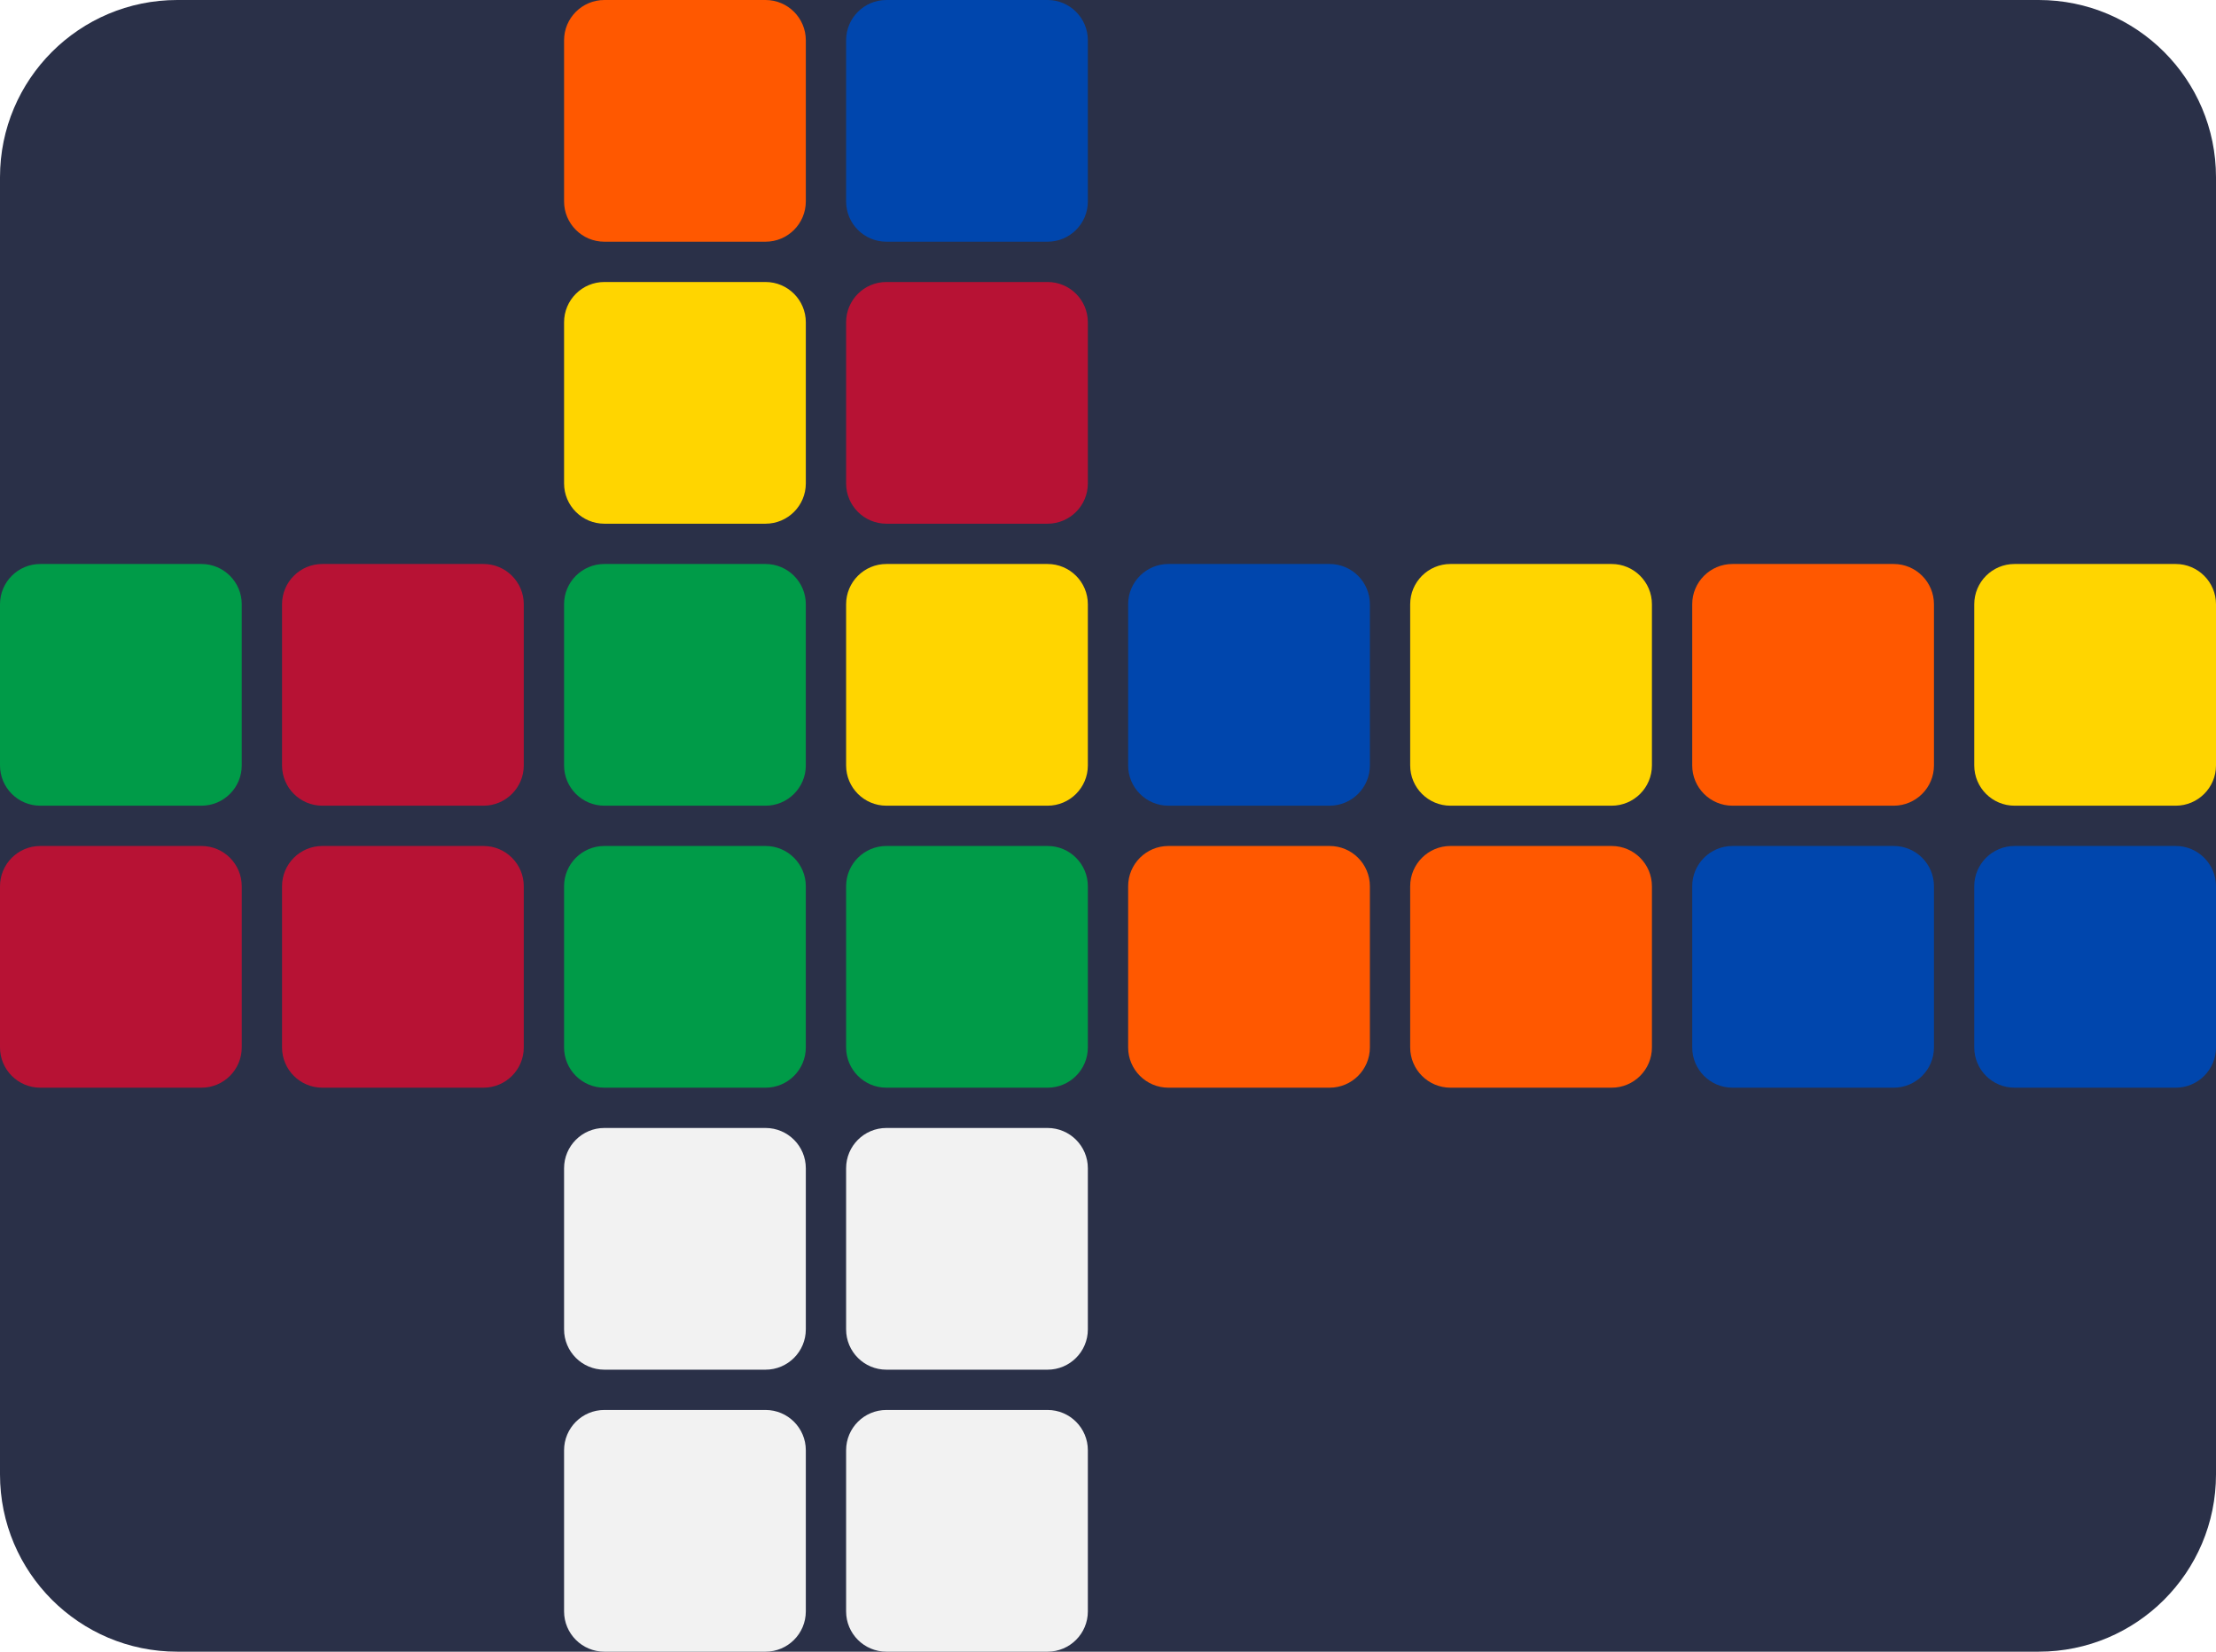
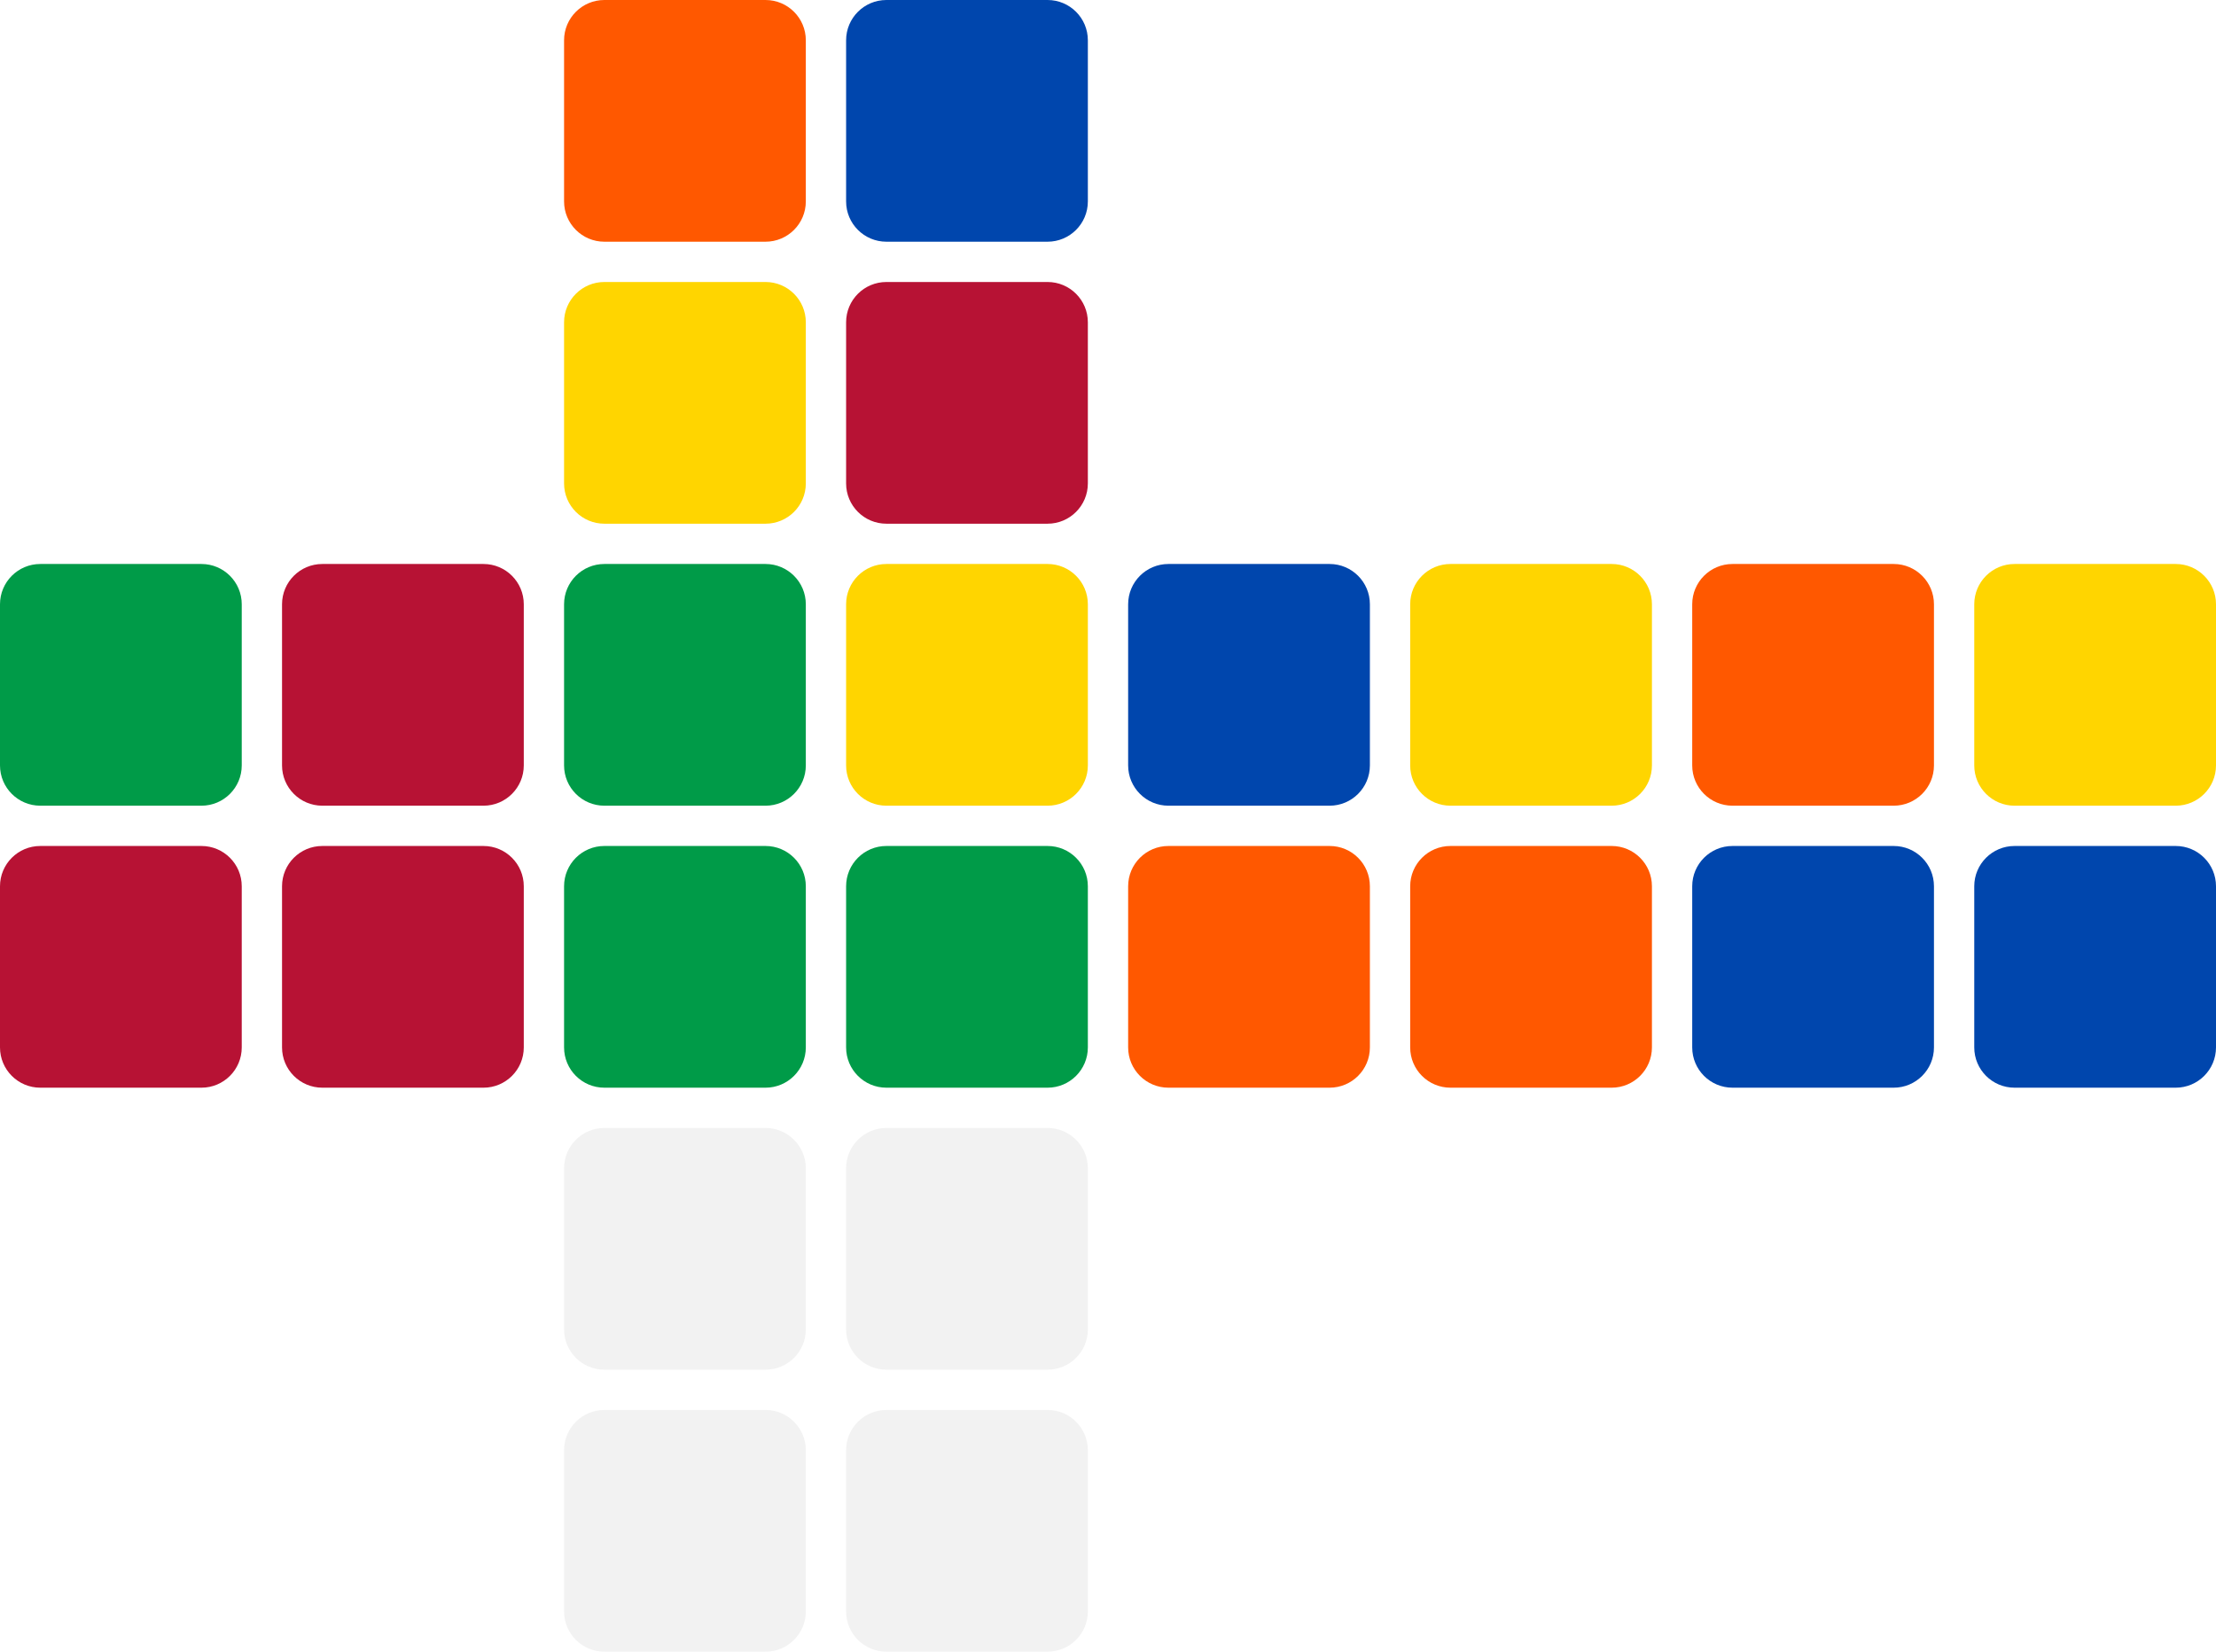
<svg xmlns="http://www.w3.org/2000/svg" viewBox="0 0 275 205">
-   <rect x="0" y="0" width="275" height="205" rx="22" fill="#2a3048" />
  <rect x="70" y="0" width="30" height="30" rx="5" fill="#ff5800" />
  <rect x="105" y="0" width="30" height="30" rx="5" fill="#0046ad" />
  <rect x="70" y="35" width="30" height="30" rx="5" fill="#ffd500" />
  <rect x="105" y="35" width="30" height="30" rx="5" fill="#b71234" />
  <rect x="0" y="70" width="30" height="30" rx="5" fill="#009b48" />
  <rect x="35" y="70" width="30" height="30" rx="5" fill="#b71234" />
  <rect x="0" y="105" width="30" height="30" rx="5" fill="#b71234" />
  <rect x="35" y="105" width="30" height="30" rx="5" fill="#b71234" />
  <rect x="70" y="70" width="30" height="30" rx="5" fill="#009b48" />
  <rect x="105" y="70" width="30" height="30" rx="5" fill="#ffd500" />
  <rect x="70" y="105" width="30" height="30" rx="5" fill="#009b48" />
  <rect x="105" y="105" width="30" height="30" rx="5" fill="#009b48" />
  <rect x="140" y="70" width="30" height="30" rx="5" fill="#0046ad" />
  <rect x="175" y="70" width="30" height="30" rx="5" fill="#ffd500" />
  <rect x="140" y="105" width="30" height="30" rx="5" fill="#ff5800" />
  <rect x="175" y="105" width="30" height="30" rx="5" fill="#ff5800" />
  <rect x="210" y="70" width="30" height="30" rx="5" fill="#ff5800" />
  <rect x="245" y="70" width="30" height="30" rx="5" fill="#ffd500" />
  <rect x="210" y="105" width="30" height="30" rx="5" fill="#0046ad" />
  <rect x="245" y="105" width="30" height="30" rx="5" fill="#0046ad" />
  <rect x="70" y="140" width="30" height="30" rx="5" fill="#f2f2f2" />
  <rect x="105" y="140" width="30" height="30" rx="5" fill="#f2f2f2" />
  <rect x="70" y="175" width="30" height="30" rx="5" fill="#f2f2f2" />
  <rect x="105" y="175" width="30" height="30" rx="5" fill="#f2f2f2" />
</svg>
